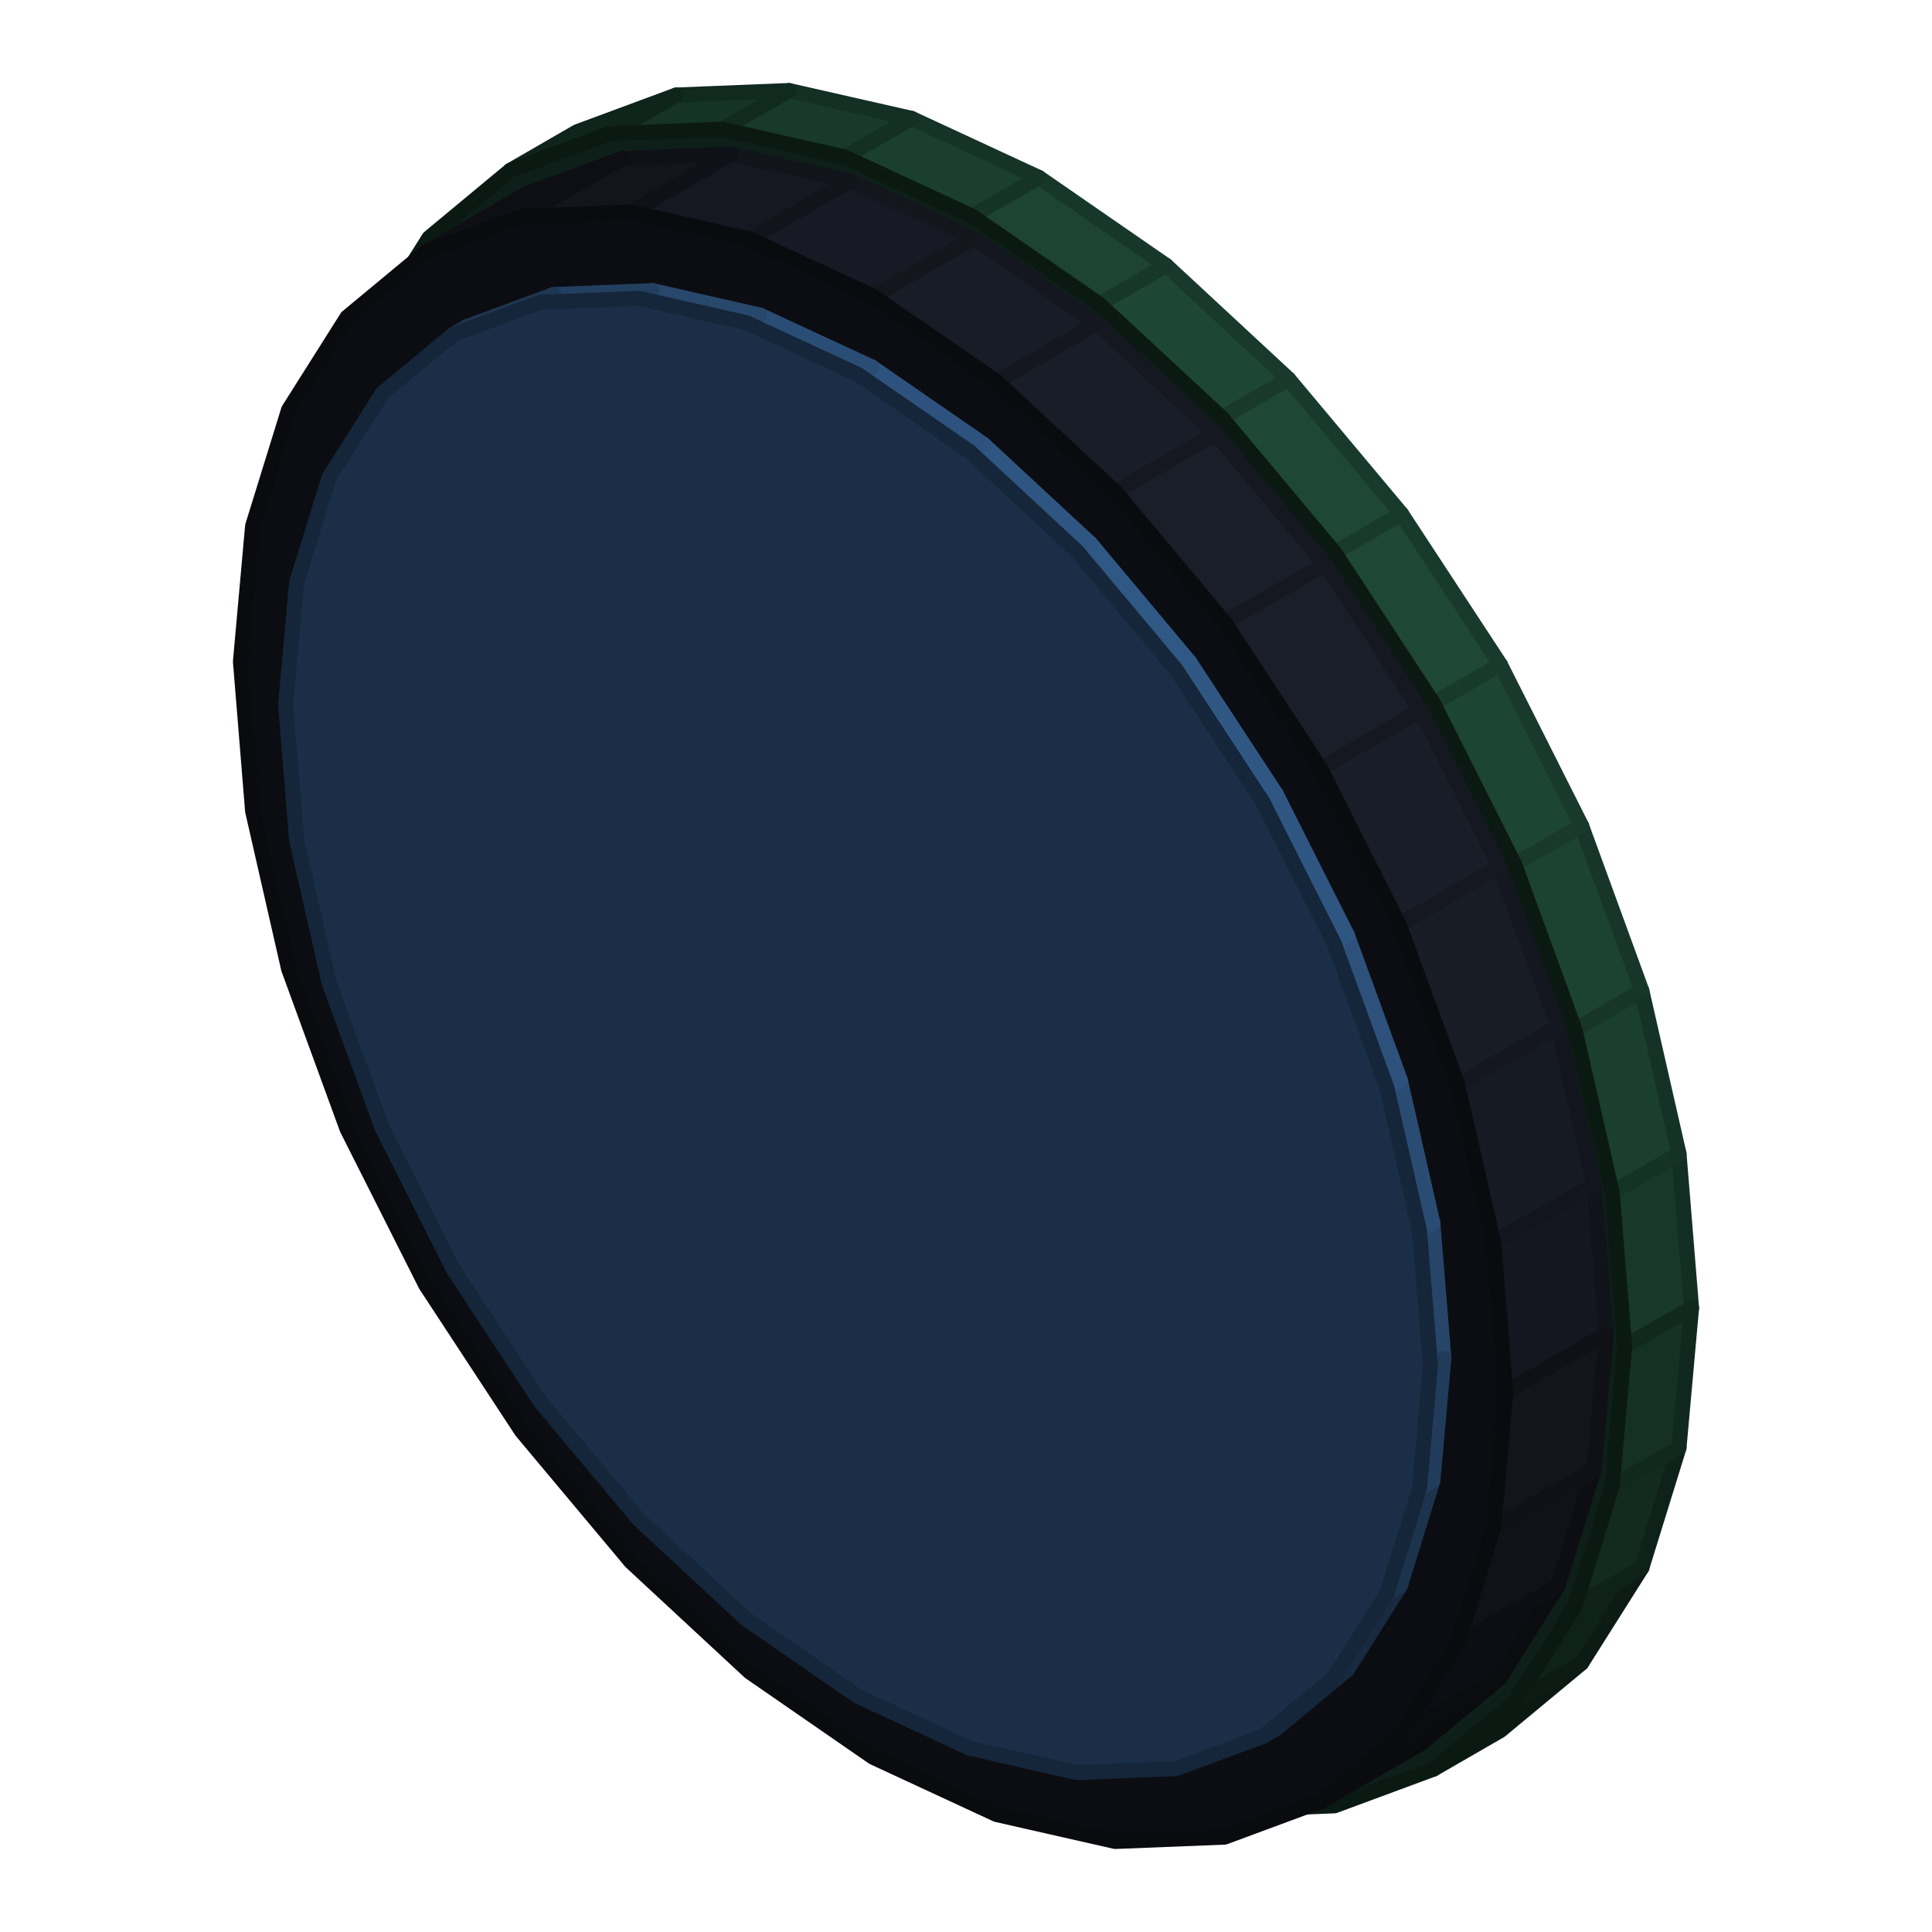
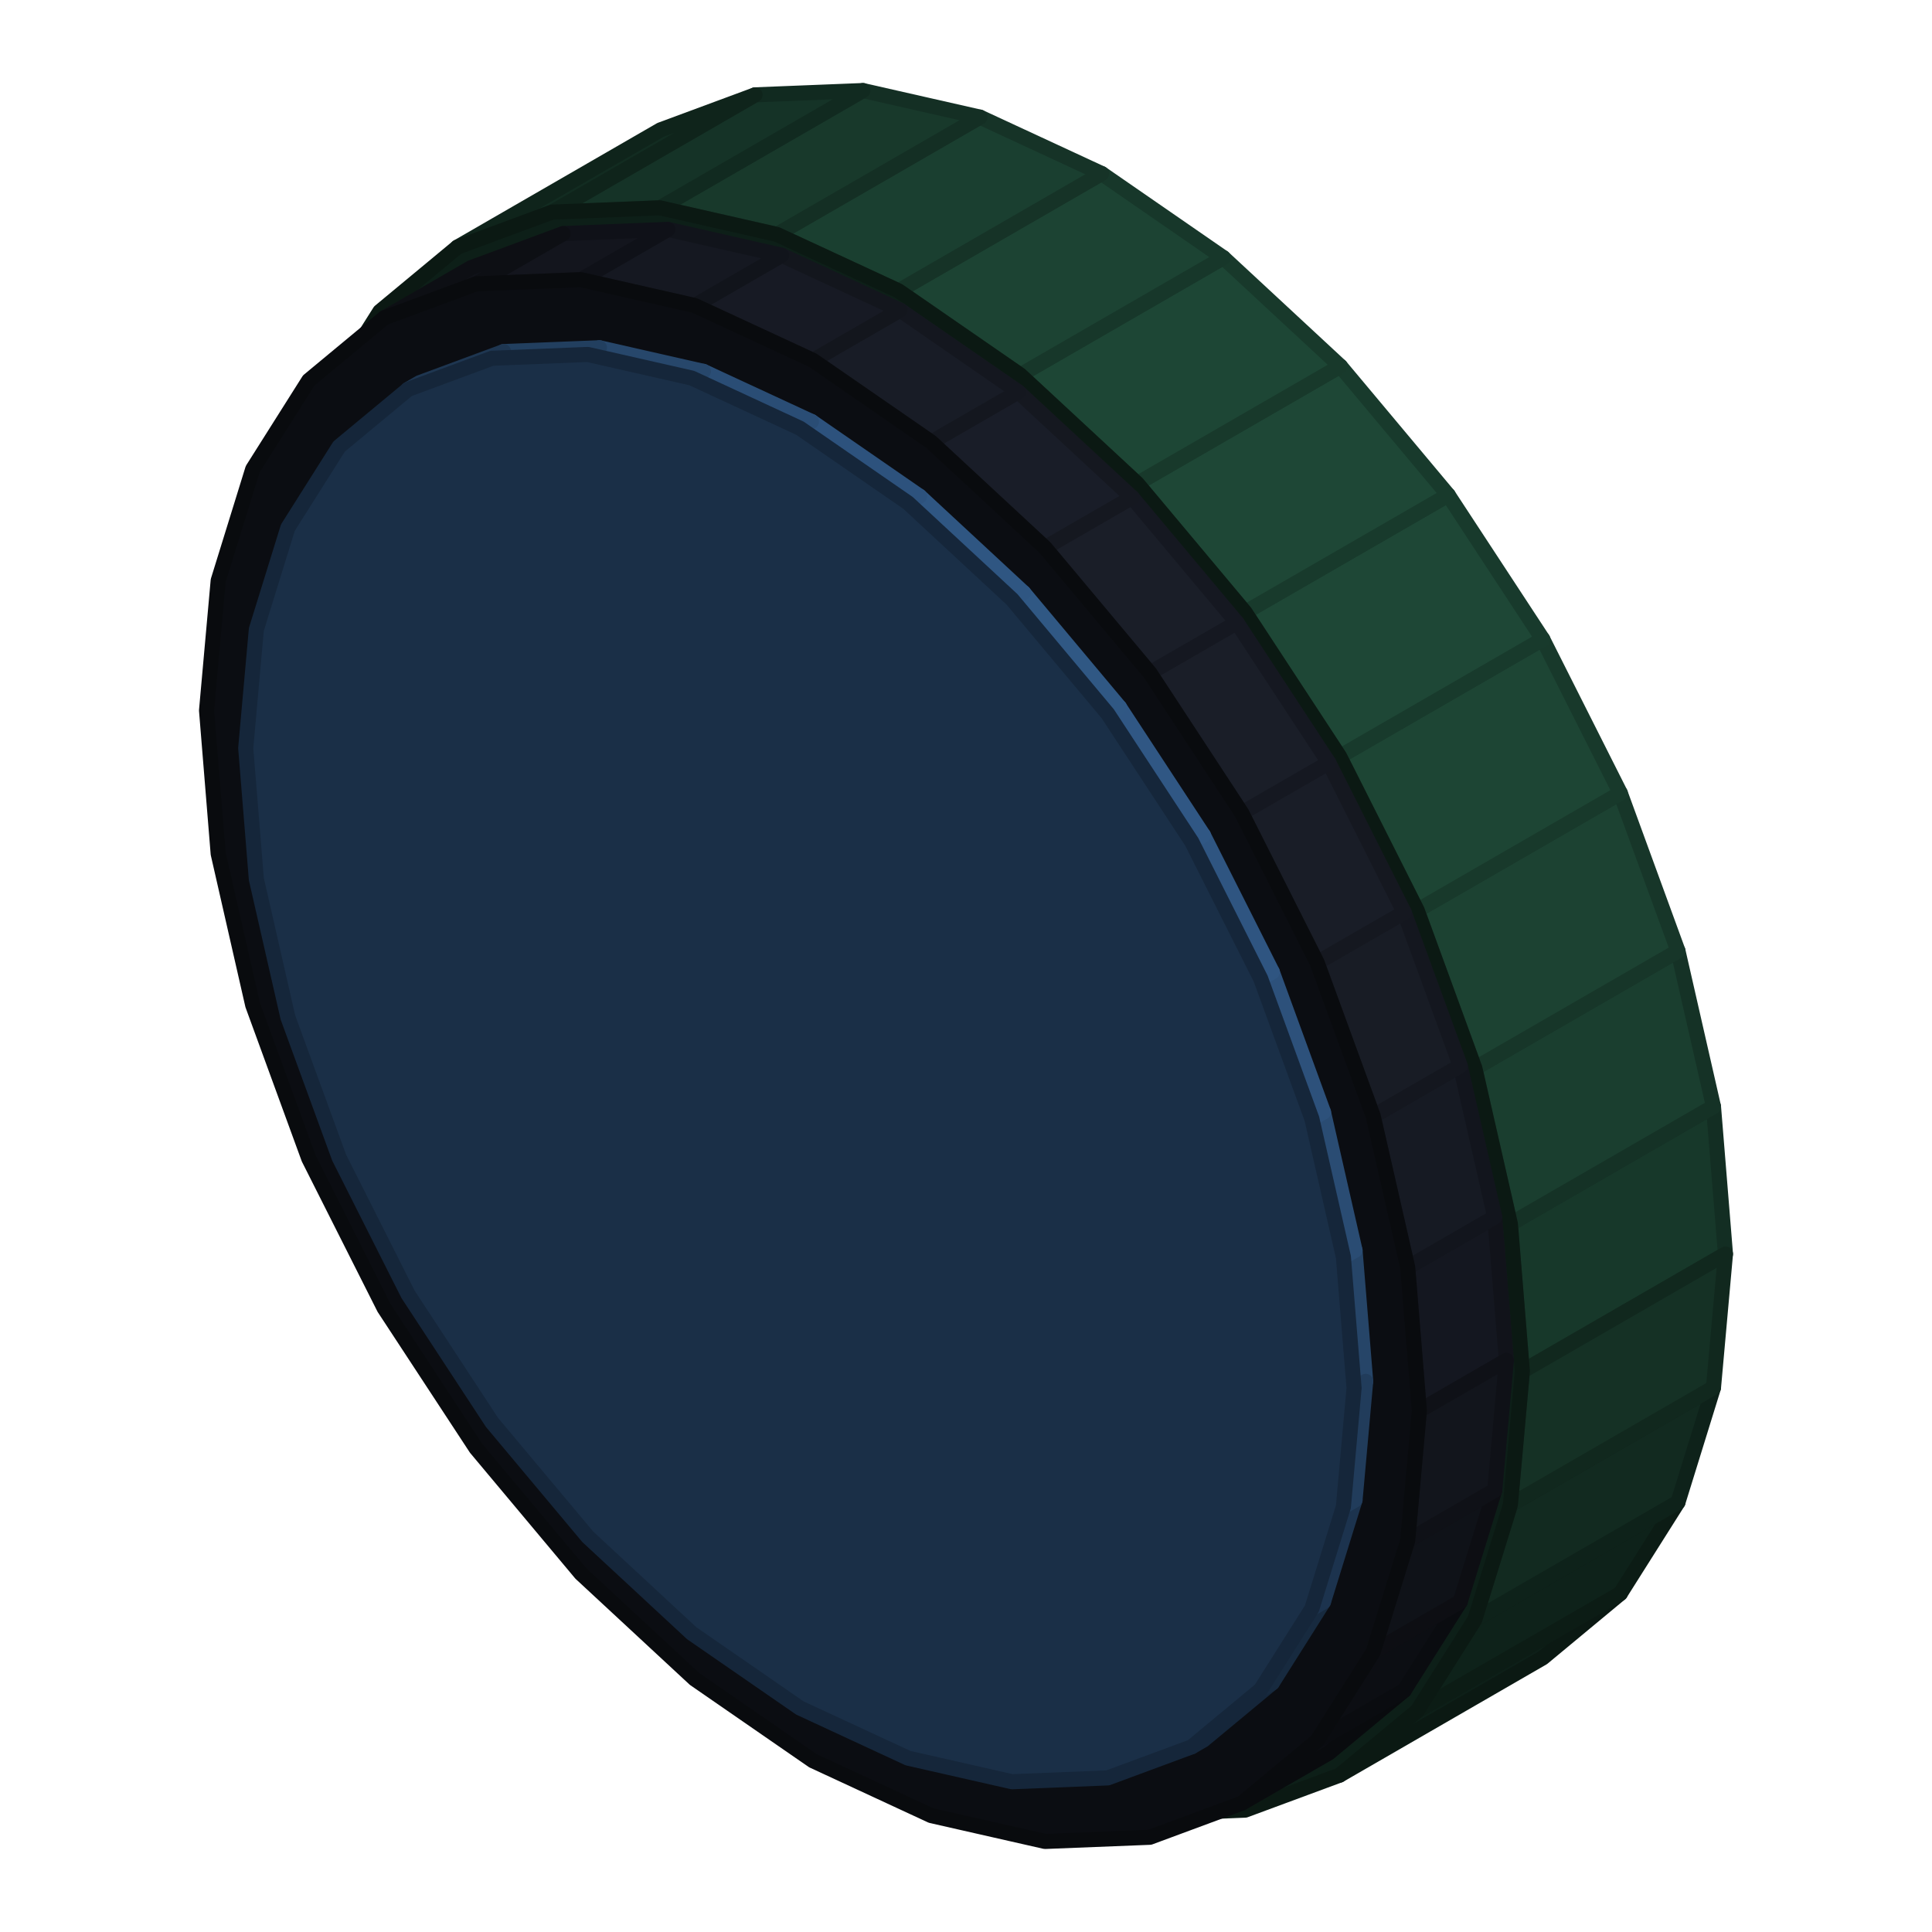
<svg xmlns="http://www.w3.org/2000/svg" viewBox="0 0 64 64" width="64" height="64" role="img" aria-label="Seeed Round Display for XIAO">
  <g shape-rendering="geometricPrecision">
-     <path d="M56.034 43.327L55.618 38.217L53.401 39.497L53.816 44.608Z" fill="#17382a" stroke="#132e23" stroke-width=".5" stroke-linejoin="round" />
-     <path d="M55.618 38.217L54.388 32.823L52.17 34.103L53.401 39.497Z" fill="#1a3e2f" stroke="#153226" stroke-width=".5" stroke-linejoin="round" />
-     <path d="M54.388 32.823L52.39 27.353L50.172 28.633L52.17 34.103Z" fill="#1c4232" stroke="#173629" stroke-width=".5" stroke-linejoin="round" />
-     <path d="M52.39 27.353L49.701 22.017L47.483 23.297L50.172 28.633Z" fill="#1d4534" stroke="#18392b" stroke-width=".5" stroke-linejoin="round" />
-     <path d="M49.701 22.017L46.424 17.02L44.207 18.3L47.483 23.297Z" fill="#1e4736" stroke="#183a2c" stroke-width=".5" stroke-linejoin="round" />
-     <path d="M46.424 17.02L42.686 12.555L40.469 13.835L44.207 18.3Z" fill="#1e4736" stroke="#183a2c" stroke-width=".5" stroke-linejoin="round" />
-     <path d="M42.686 12.555L38.63 8.792L36.412 10.072L40.469 13.835Z" fill="#1d4635" stroke="#18392b" stroke-width=".5" stroke-linejoin="round" />
-     <path d="M38.63 8.792L34.412 5.877L32.194 7.157L36.412 10.072Z" fill="#1c4333" stroke="#17372a" stroke-width=".5" stroke-linejoin="round" />
-     <path d="M34.412 5.877L30.193 3.921L27.976 5.201L32.194 7.157Z" fill="#1a3f30" stroke="#163327" stroke-width=".5" stroke-linejoin="round" />
-     <path d="M30.193 3.921L26.137 3L23.92 4.28L27.976 5.201Z" fill="#18392b" stroke="#142f24" stroke-width=".5" stroke-linejoin="round" />
-     <path d="M26.137 3L22.399 3.149L20.181 4.429L23.92 4.28Z" fill="#153327" stroke="#112a20" stroke-width=".5" stroke-linejoin="round" />
-     <path d="M22.399 3.149L19.123 4.362L16.905 5.643L20.181 4.429Z" fill="#122c21" stroke="#0f241b" stroke-width=".5" stroke-linejoin="round" />
-     <path d="M49.701 57.326L52.39 55.095L50.172 56.375L47.483 58.606Z" fill="#0d1f18" stroke="#0b1913" stroke-width=".5" stroke-linejoin="round" />
-     <path d="M52.39 55.095L54.388 51.932L52.17 53.212L50.172 56.375Z" fill="#0e221a" stroke="#0c1c15" stroke-width=".5" stroke-linejoin="round" />
-     <path d="M54.388 51.932L55.618 47.958L53.401 49.239L52.17 53.212Z" fill="#122a20" stroke="#0e221a" stroke-width=".5" stroke-linejoin="round" />
-     <path d="M55.618 47.958L56.034 43.327L53.816 44.608L53.401 49.239Z" fill="#153125" stroke="#11281e" stroke-width=".5" stroke-linejoin="round" />
-     <path d="M53.816 44.608L53.401 39.497L52.17 34.103L50.172 28.633L47.483 23.297L44.207 18.3L40.469 13.835L36.412 10.072L32.194 7.157L27.976 5.201L23.92 4.28L20.181 4.429L16.905 5.643L14.216 7.874L12.218 11.036L10.987 15.01L10.572 19.641L10.987 24.751L12.218 30.145L14.216 35.616L16.905 40.952L20.181 45.948L23.92 50.414L27.976 54.176L32.194 57.091L36.412 59.047L40.469 59.968L44.207 59.819L47.483 58.606L50.172 56.375L52.17 53.212L53.401 49.239Z" fill="#0d1f18" stroke="#0b1913" stroke-width=".5" stroke-linejoin="round" />
-     <path d="M53.206 44.192L52.804 39.238L49.477 41.159L49.88 46.112Z" fill="#141720" stroke="#11131a" stroke-width=".5" stroke-linejoin="round" />
-     <path d="M52.804 39.238L51.611 34.01L48.285 35.931L49.477 41.159Z" fill="#161a23" stroke="#12151d" stroke-width=".5" stroke-linejoin="round" />
-     <path d="M51.611 34.01L49.675 28.708L46.348 30.629L48.285 35.931Z" fill="#181c25" stroke="#14171f" stroke-width=".5" stroke-linejoin="round" />
-     <path d="M49.675 28.708L47.068 23.537L43.742 25.457L46.348 30.629Z" fill="#191d27" stroke="#151820" stroke-width=".5" stroke-linejoin="round" />
-     <path d="M47.068 23.537L43.893 18.694L40.566 20.614L43.742 25.457Z" fill="#1a1e28" stroke="#151821" stroke-width=".5" stroke-linejoin="round" />
-     <path d="M43.893 18.694L40.269 14.366L36.943 16.286L40.566 20.614Z" fill="#1a1e28" stroke="#151821" stroke-width=".5" stroke-linejoin="round" />
-     <path d="M40.269 14.366L36.338 10.719L33.011 12.639L36.943 16.286Z" fill="#191d28" stroke="#151820" stroke-width=".5" stroke-linejoin="round" />
-     <path d="M36.338 10.719L32.249 7.893L28.923 9.814L33.011 12.639Z" fill="#181c26" stroke="#14171f" stroke-width=".5" stroke-linejoin="round" />
-     <path d="M32.249 7.893L28.161 5.998L24.835 7.918L28.923 9.814Z" fill="#171a24" stroke="#13161d" stroke-width=".5" stroke-linejoin="round" />
-     <path d="M28.161 5.998L24.23 5.105L20.903 7.026L24.835 7.918Z" fill="#151821" stroke="#11141b" stroke-width=".5" stroke-linejoin="round" />
-     <path d="M24.23 5.105L20.606 5.249L17.28 7.17L20.903 7.026Z" fill="#13151d" stroke="#0f1118" stroke-width=".5" stroke-linejoin="round" />
-     <path d="M20.606 5.249L17.431 6.425L14.104 8.346L17.28 7.17Z" fill="#101219" stroke="#0d0f14" stroke-width=".5" stroke-linejoin="round" />
-     <path d="M47.068 57.759L49.675 55.597L46.348 57.517L43.742 59.68Z" fill="#0b0d12" stroke="#090b0e" stroke-width=".5" stroke-linejoin="round" />
-     <path d="M49.675 55.597L51.611 52.531L48.285 54.452L46.348 57.517Z" fill="#0c0e13" stroke="#0a0c10" stroke-width=".5" stroke-linejoin="round" />
-     <path d="M51.611 52.531L52.804 48.68L49.477 50.601L48.285 54.452Z" fill="#0f1218" stroke="#0d0e13" stroke-width=".5" stroke-linejoin="round" />
-     <path d="M52.804 48.68L53.206 44.192L49.88 46.112L49.477 50.601Z" fill="#12151c" stroke="#0f1117" stroke-width=".5" stroke-linejoin="round" />
-     <path d="M49.88 46.112L49.477 41.159L48.285 35.931L46.348 30.629L43.742 25.457L40.566 20.614L36.943 16.286L33.011 12.639L28.923 9.814L24.835 7.918L20.903 7.026L17.28 7.17L14.104 8.346L11.498 10.508L9.561 13.574L8.369 17.425L7.966 21.913L8.369 26.867L9.561 32.095L11.498 37.397L14.104 42.568L17.28 47.411L20.903 51.739L24.835 55.386L28.923 58.212L33.011 60.107L36.943 61L40.566 60.856L43.742 59.68L46.348 57.517L48.285 54.452L49.477 50.601Z" fill="#0b0d12" stroke="#090b0e" stroke-width=".5" stroke-linejoin="round" />
-     <path d="M47.829 44.992L47.464 40.51L47.021 40.766L47.385 45.248Z" fill="#2e547f" stroke="#264568" stroke-width=".5" stroke-linejoin="round" />
-     <path d="M47.464 40.51L46.385 35.78L45.942 36.036L47.021 40.766Z" fill="#335c8c" stroke="#2a4c73" stroke-width=".5" stroke-linejoin="round" />
-     <path d="M46.385 35.78L44.633 30.983L44.19 31.239L45.942 36.036Z" fill="#366396" stroke="#2d517b" stroke-width=".5" stroke-linejoin="round" />
-     <path d="M44.633 30.983L42.275 26.304L41.831 26.56L44.19 31.239Z" fill="#39689d" stroke="#2f5581" stroke-width=".5" stroke-linejoin="round" />
-     <path d="M42.275 26.304L39.402 21.922L38.958 22.178L41.831 26.56Z" fill="#3b6aa1" stroke="#305784" stroke-width=".5" stroke-linejoin="round" />
-     <path d="M39.402 21.922L36.124 18.006L35.68 18.263L38.958 22.178Z" fill="#3b6ba2" stroke="#305884" stroke-width=".5" stroke-linejoin="round" />
-     <path d="M36.124 18.006L32.567 14.707L32.123 14.963L35.68 18.263Z" fill="#3a699f" stroke="#2f5682" stroke-width=".5" stroke-linejoin="round" />
-     <path d="M32.567 14.707L28.868 12.151L28.424 12.407L32.123 14.963Z" fill="#376498" stroke="#2d527d" stroke-width=".5" stroke-linejoin="round" />
-     <path d="M28.868 12.151L25.168 10.436L24.725 10.692L28.424 12.407Z" fill="#345e8f" stroke="#2a4d75" stroke-width=".5" stroke-linejoin="round" />
-     <path d="M25.168 10.436L21.611 9.628L21.168 9.884L24.725 10.692Z" fill="#2f5682" stroke="#27476b" stroke-width=".5" stroke-linejoin="round" />
-     <path d="M21.611 9.628L18.333 9.758L17.89 10.015L21.168 9.884Z" fill="#2a4c74" stroke="#223f5f" stroke-width=".5" stroke-linejoin="round" />
-     <path d="M18.333 9.758L15.46 10.822L15.017 11.079L17.89 10.015Z" fill="#244263" stroke="#1e3651" stroke-width=".5" stroke-linejoin="round" />
-     <path d="M42.275 57.267L44.633 55.311L44.19 55.567L41.831 57.523Z" fill="#1a2f47" stroke="#15263a" stroke-width=".5" stroke-linejoin="round" />
-     <path d="M44.633 55.311L46.385 52.537L45.942 52.793L44.19 55.567Z" fill="#1c334d" stroke="#172a3f" stroke-width=".5" stroke-linejoin="round" />
-     <path d="M46.385 52.537L47.464 49.053L47.021 49.309L45.942 52.793Z" fill="#223f5f" stroke="#1c334e" stroke-width=".5" stroke-linejoin="round" />
-     <path d="M47.464 49.053L47.829 44.992L47.385 45.248L47.021 49.309Z" fill="#294a70" stroke="#213c5b" stroke-width=".5" stroke-linejoin="round" />
-     <path d="M47.385 45.248L47.021 40.766L45.942 36.036L44.19 31.239L41.831 26.56L38.958 22.178L35.68 18.263L32.123 14.963L28.424 12.407L24.725 10.692L21.168 9.884L17.89 10.015L15.017 11.079L12.659 13.035L10.906 15.808L9.827 19.293L9.463 23.354L9.827 27.835L10.906 32.566L12.659 37.363L15.017 42.042L17.89 46.423L21.168 50.339L24.725 53.639L28.424 56.195L32.123 57.91L35.68 58.718L38.958 58.587L41.831 57.523L44.19 55.567L45.942 52.793L47.021 49.309Z" fill="#1a2f47" stroke="#15263a" stroke-width=".5" stroke-linejoin="round" />
+     <path d="M57.158 41.541L56.761 36.657L50.033 40.541L50.43 45.426Z" fill="#17382a" stroke="#132e23" stroke-width=".5" stroke-linejoin="round" />
+     <path d="M56.761 36.657L55.585 31.502L48.857 35.386L50.033 40.541Z" fill="#1a3e2f" stroke="#153226" stroke-width=".5" stroke-linejoin="round" />
+     <path d="M55.585 31.502L53.675 26.274L46.947 30.158L48.857 35.386Z" fill="#1c4232" stroke="#173629" stroke-width=".5" stroke-linejoin="round" />
+     <path d="M53.675 26.274L51.105 21.174L44.377 25.059L46.947 30.158Z" fill="#1d4534" stroke="#18392b" stroke-width=".5" stroke-linejoin="round" />
+     <path d="M51.105 21.174L47.974 16.399L41.246 20.283L44.377 25.059Z" fill="#1e4736" stroke="#183a2c" stroke-width=".5" stroke-linejoin="round" />
+     <path d="M47.974 16.399L44.401 12.131L37.673 16.016L41.246 20.283Z" fill="#1e4736" stroke="#183a2c" stroke-width=".5" stroke-linejoin="round" />
+     <path d="M44.401 12.131L40.525 8.535L33.797 12.42L37.673 16.016Z" fill="#1d4635" stroke="#18392b" stroke-width=".5" stroke-linejoin="round" />
+     <path d="M40.525 8.535L36.493 5.749L29.765 9.634L33.797 12.42Z" fill="#1c4333" stroke="#17372a" stroke-width=".5" stroke-linejoin="round" />
+     <path d="M36.493 5.749L32.462 3.88L25.734 7.765L29.765 9.634Z" fill="#1a3f30" stroke="#163327" stroke-width=".5" stroke-linejoin="round" />
+     <path d="M32.462 3.88L28.585 3L21.857 6.884L25.734 7.765Z" fill="#18392b" stroke="#142f24" stroke-width=".5" stroke-linejoin="round" />
+     <path d="M28.585 3L25.013 3.142L18.285 7.027L21.857 6.884Z" fill="#153327" stroke="#112a20" stroke-width=".5" stroke-linejoin="round" />
+     <path d="M25.013 3.142L21.881 4.302L15.153 8.186L18.285 7.027Z" fill="#122c21" stroke="#0f241b" stroke-width=".5" stroke-linejoin="round" />
+     <path d="M51.105 54.919L53.675 52.787L46.947 56.672L44.377 58.804Z" fill="#0d1f18" stroke="#0b1913" stroke-width=".5" stroke-linejoin="round" />
+     <path d="M53.675 52.787L55.585 49.764L48.857 53.649L46.947 56.672Z" fill="#0e221a" stroke="#0c1c15" stroke-width=".5" stroke-linejoin="round" />
+     <path d="M55.585 49.764L56.761 45.967L50.033 49.852L48.857 53.649Z" fill="#122a20" stroke="#0e221a" stroke-width=".5" stroke-linejoin="round" />
+     <path d="M56.761 45.967L57.158 41.541L50.43 45.426L50.033 49.852Z" fill="#153125" stroke="#11281e" stroke-width=".5" stroke-linejoin="round" />
+     <path d="M50.43 45.426L50.033 40.541L48.857 35.386L46.947 30.158L44.377 25.059L41.246 20.283L37.673 16.016L33.797 12.42L29.765 9.634L25.734 7.765L21.857 6.884L18.285 7.027L15.153 8.186L12.583 10.318L10.674 13.341L9.498 17.139L9.101 21.564L9.498 26.449L10.674 31.604L12.583 36.832L15.153 41.931L18.285 46.707L21.857 50.974L25.734 54.57L29.765 57.356L33.797 59.225L37.673 60.106L41.246 59.963L44.377 58.804L46.947 56.672L48.857 53.649L50.033 49.852Z" fill="#0d1f18" stroke="#0b1913" stroke-width=".5" stroke-linejoin="round" />
+     <path d="M49.901 45.065L49.515 40.317L46.632 41.982L47.018 46.73Z" fill="#141720" stroke="#11131a" stroke-width=".5" stroke-linejoin="round" />
+     <path d="M49.515 40.317L48.372 35.306L45.489 36.97L46.632 41.982Z" fill="#161a23" stroke="#12151d" stroke-width=".5" stroke-linejoin="round" />
+     <path d="M48.372 35.306L46.516 30.224L43.632 31.888L45.489 36.97Z" fill="#181c25" stroke="#14171f" stroke-width=".5" stroke-linejoin="round" />
+     <path d="M46.516 30.224L44.018 25.266L41.134 26.931L43.632 31.888Z" fill="#191d27" stroke="#151820" stroke-width=".5" stroke-linejoin="round" />
+     <path d="M44.018 25.266L40.974 20.624L38.09 22.289L41.134 26.931Z" fill="#1a1e28" stroke="#151821" stroke-width=".5" stroke-linejoin="round" />
+     <path d="M40.974 20.624L37.501 16.476L34.617 18.141L38.09 22.289Z" fill="#1a1e28" stroke="#151821" stroke-width=".5" stroke-linejoin="round" />
+     <path d="M37.501 16.476L33.732 12.98L30.849 14.645L34.617 18.141Z" fill="#191d28" stroke="#151820" stroke-width=".5" stroke-linejoin="round" />
+     <path d="M33.732 12.98L29.813 10.272L26.93 11.937L30.849 14.645Z" fill="#181c26" stroke="#14171f" stroke-width=".5" stroke-linejoin="round" />
+     <path d="M29.813 10.272L25.894 8.455L23.011 10.12L26.93 11.937Z" fill="#171a24" stroke="#13161d" stroke-width=".5" stroke-linejoin="round" />
+     <path d="M25.894 8.455L22.126 7.599L19.243 9.264L23.011 10.12Z" fill="#151821" stroke="#11141b" stroke-width=".5" stroke-linejoin="round" />
+     <path d="M22.126 7.599L18.653 7.738L15.77 9.402L19.243 9.264Z" fill="#13151d" stroke="#0f1118" stroke-width=".5" stroke-linejoin="round" />
+     <path d="M18.653 7.738L15.609 8.865L12.726 10.53L15.77 9.402Z" fill="#101219" stroke="#0d0f14" stroke-width=".5" stroke-linejoin="round" />
+     <path d="M44.018 58.07L46.516 55.997L43.632 57.662L41.134 59.734Z" fill="#0b0d12" stroke="#090b0e" stroke-width=".5" stroke-linejoin="round" />
+     <path d="M46.516 55.997L48.372 53.059L45.489 54.723L43.632 57.662Z" fill="#0c0e13" stroke="#0a0c10" stroke-width=".5" stroke-linejoin="round" />
+     <path d="M48.372 53.059L49.515 49.367L46.632 51.032L45.489 54.723Z" fill="#0f1218" stroke="#0d0e13" stroke-width=".5" stroke-linejoin="round" />
+     <path d="M49.515 49.367L49.901 45.065L47.018 46.73L46.632 51.032Z" fill="#12151c" stroke="#0f1117" stroke-width=".5" stroke-linejoin="round" />
+     <path d="M47.018 46.73L46.632 41.982L45.489 36.97L43.632 31.888L41.134 26.931L38.09 22.289L34.617 18.141L30.849 14.645L26.93 11.937L23.011 10.12L19.243 9.264L15.77 9.402L12.726 10.53L10.228 12.602L8.371 15.541L7.228 19.232L6.842 23.534L7.228 28.282L8.371 33.294L10.228 38.376L12.726 43.333L15.77 47.975L19.243 52.124L23.011 55.619L26.93 58.327L30.849 60.144L34.617 61L38.09 60.862L41.134 59.734L43.632 57.662L45.489 54.723L46.632 51.032Z" fill="#0b0d12" stroke="#090b0e" stroke-width=".5" stroke-linejoin="round" />
+     <path d="M45.24 45.759L44.887 41.419L44.502 41.641L44.855 45.981Z" fill="#2e547f" stroke="#264568" stroke-width=".5" stroke-linejoin="round" />
+     <path d="M44.887 41.419L43.842 36.84L43.458 37.062L44.502 41.641Z" fill="#335c8c" stroke="#2a4c73" stroke-width=".5" stroke-linejoin="round" />
+     <path d="M43.842 36.84L42.146 32.196L41.761 32.418L43.458 37.062Z" fill="#366396" stroke="#2d517b" stroke-width=".5" stroke-linejoin="round" />
+     <path d="M42.146 32.196L39.863 27.665L39.478 27.887L41.761 32.418Z" fill="#39689d" stroke="#2f5581" stroke-width=".5" stroke-linejoin="round" />
+     <path d="M39.863 27.665L37.081 23.423L36.696 23.645L39.478 27.887Z" fill="#3b6aa1" stroke="#305784" stroke-width=".5" stroke-linejoin="round" />
+     <path d="M37.081 23.423L33.907 19.632L33.523 19.854L36.696 23.645Z" fill="#3b6ba2" stroke="#305884" stroke-width=".5" stroke-linejoin="round" />
+     <path d="M33.907 19.632L30.463 16.437L30.079 16.659L33.523 19.854Z" fill="#3a699f" stroke="#2f5682" stroke-width=".5" stroke-linejoin="round" />
+     <path d="M30.463 16.437L26.882 13.962L26.497 14.184L30.079 16.659Z" fill="#376498" stroke="#2d527d" stroke-width=".5" stroke-linejoin="round" />
+     <path d="M26.882 13.962L23.301 12.302L22.916 12.524L26.497 14.184Z" fill="#345e8f" stroke="#2a4d75" stroke-width=".5" stroke-linejoin="round" />
+     <path d="M23.301 12.302L19.857 11.52L19.472 11.742L22.916 12.524Z" fill="#2f5682" stroke="#27476b" stroke-width=".5" stroke-linejoin="round" />
+     <path d="M19.857 11.52L16.683 11.646L16.298 11.868L19.472 11.742Z" fill="#2a4c74" stroke="#223f5f" stroke-width=".5" stroke-linejoin="round" />
+     <path d="M16.683 11.646L13.901 12.676L13.517 12.898L16.298 11.868Z" fill="#244263" stroke="#1e3651" stroke-width=".5" stroke-linejoin="round" />
+     <path d="M39.863 57.643L42.146 55.749L41.761 55.971L39.478 57.865Z" fill="#1a2f47" stroke="#15263a" stroke-width=".5" stroke-linejoin="round" />
+     <path d="M42.146 55.749L43.842 53.064L43.458 53.286L41.761 55.971Z" fill="#1c334d" stroke="#172a3f" stroke-width=".5" stroke-linejoin="round" />
+     <path d="M43.842 53.064L44.887 49.69L44.502 49.912L43.458 53.286Z" fill="#223f5f" stroke="#1c334e" stroke-width=".5" stroke-linejoin="round" />
+     <path d="M44.887 49.69L45.24 45.759L44.855 45.981L44.502 49.912Z" fill="#294a70" stroke="#213c5b" stroke-width=".5" stroke-linejoin="round" />
+     <path d="M44.855 45.981L44.502 41.641L43.458 37.062L41.761 32.418L39.478 27.887L36.696 23.645L33.523 19.854L30.079 16.659L26.497 14.184L22.916 12.524L19.472 11.742L16.298 11.868L13.517 12.898L11.234 14.792L9.537 17.478L8.492 20.851L8.14 24.783L8.492 29.122L9.537 33.702L11.234 38.346L13.517 42.876L16.298 47.119L19.472 50.91L22.916 54.104L26.497 56.579L30.079 58.24L33.523 59.022L36.696 58.895L39.478 57.865L41.761 55.971L43.458 53.286L44.502 49.912Z" fill="#1a2f47" stroke="#15263a" stroke-width=".5" stroke-linejoin="round" />
  </g>
</svg>
